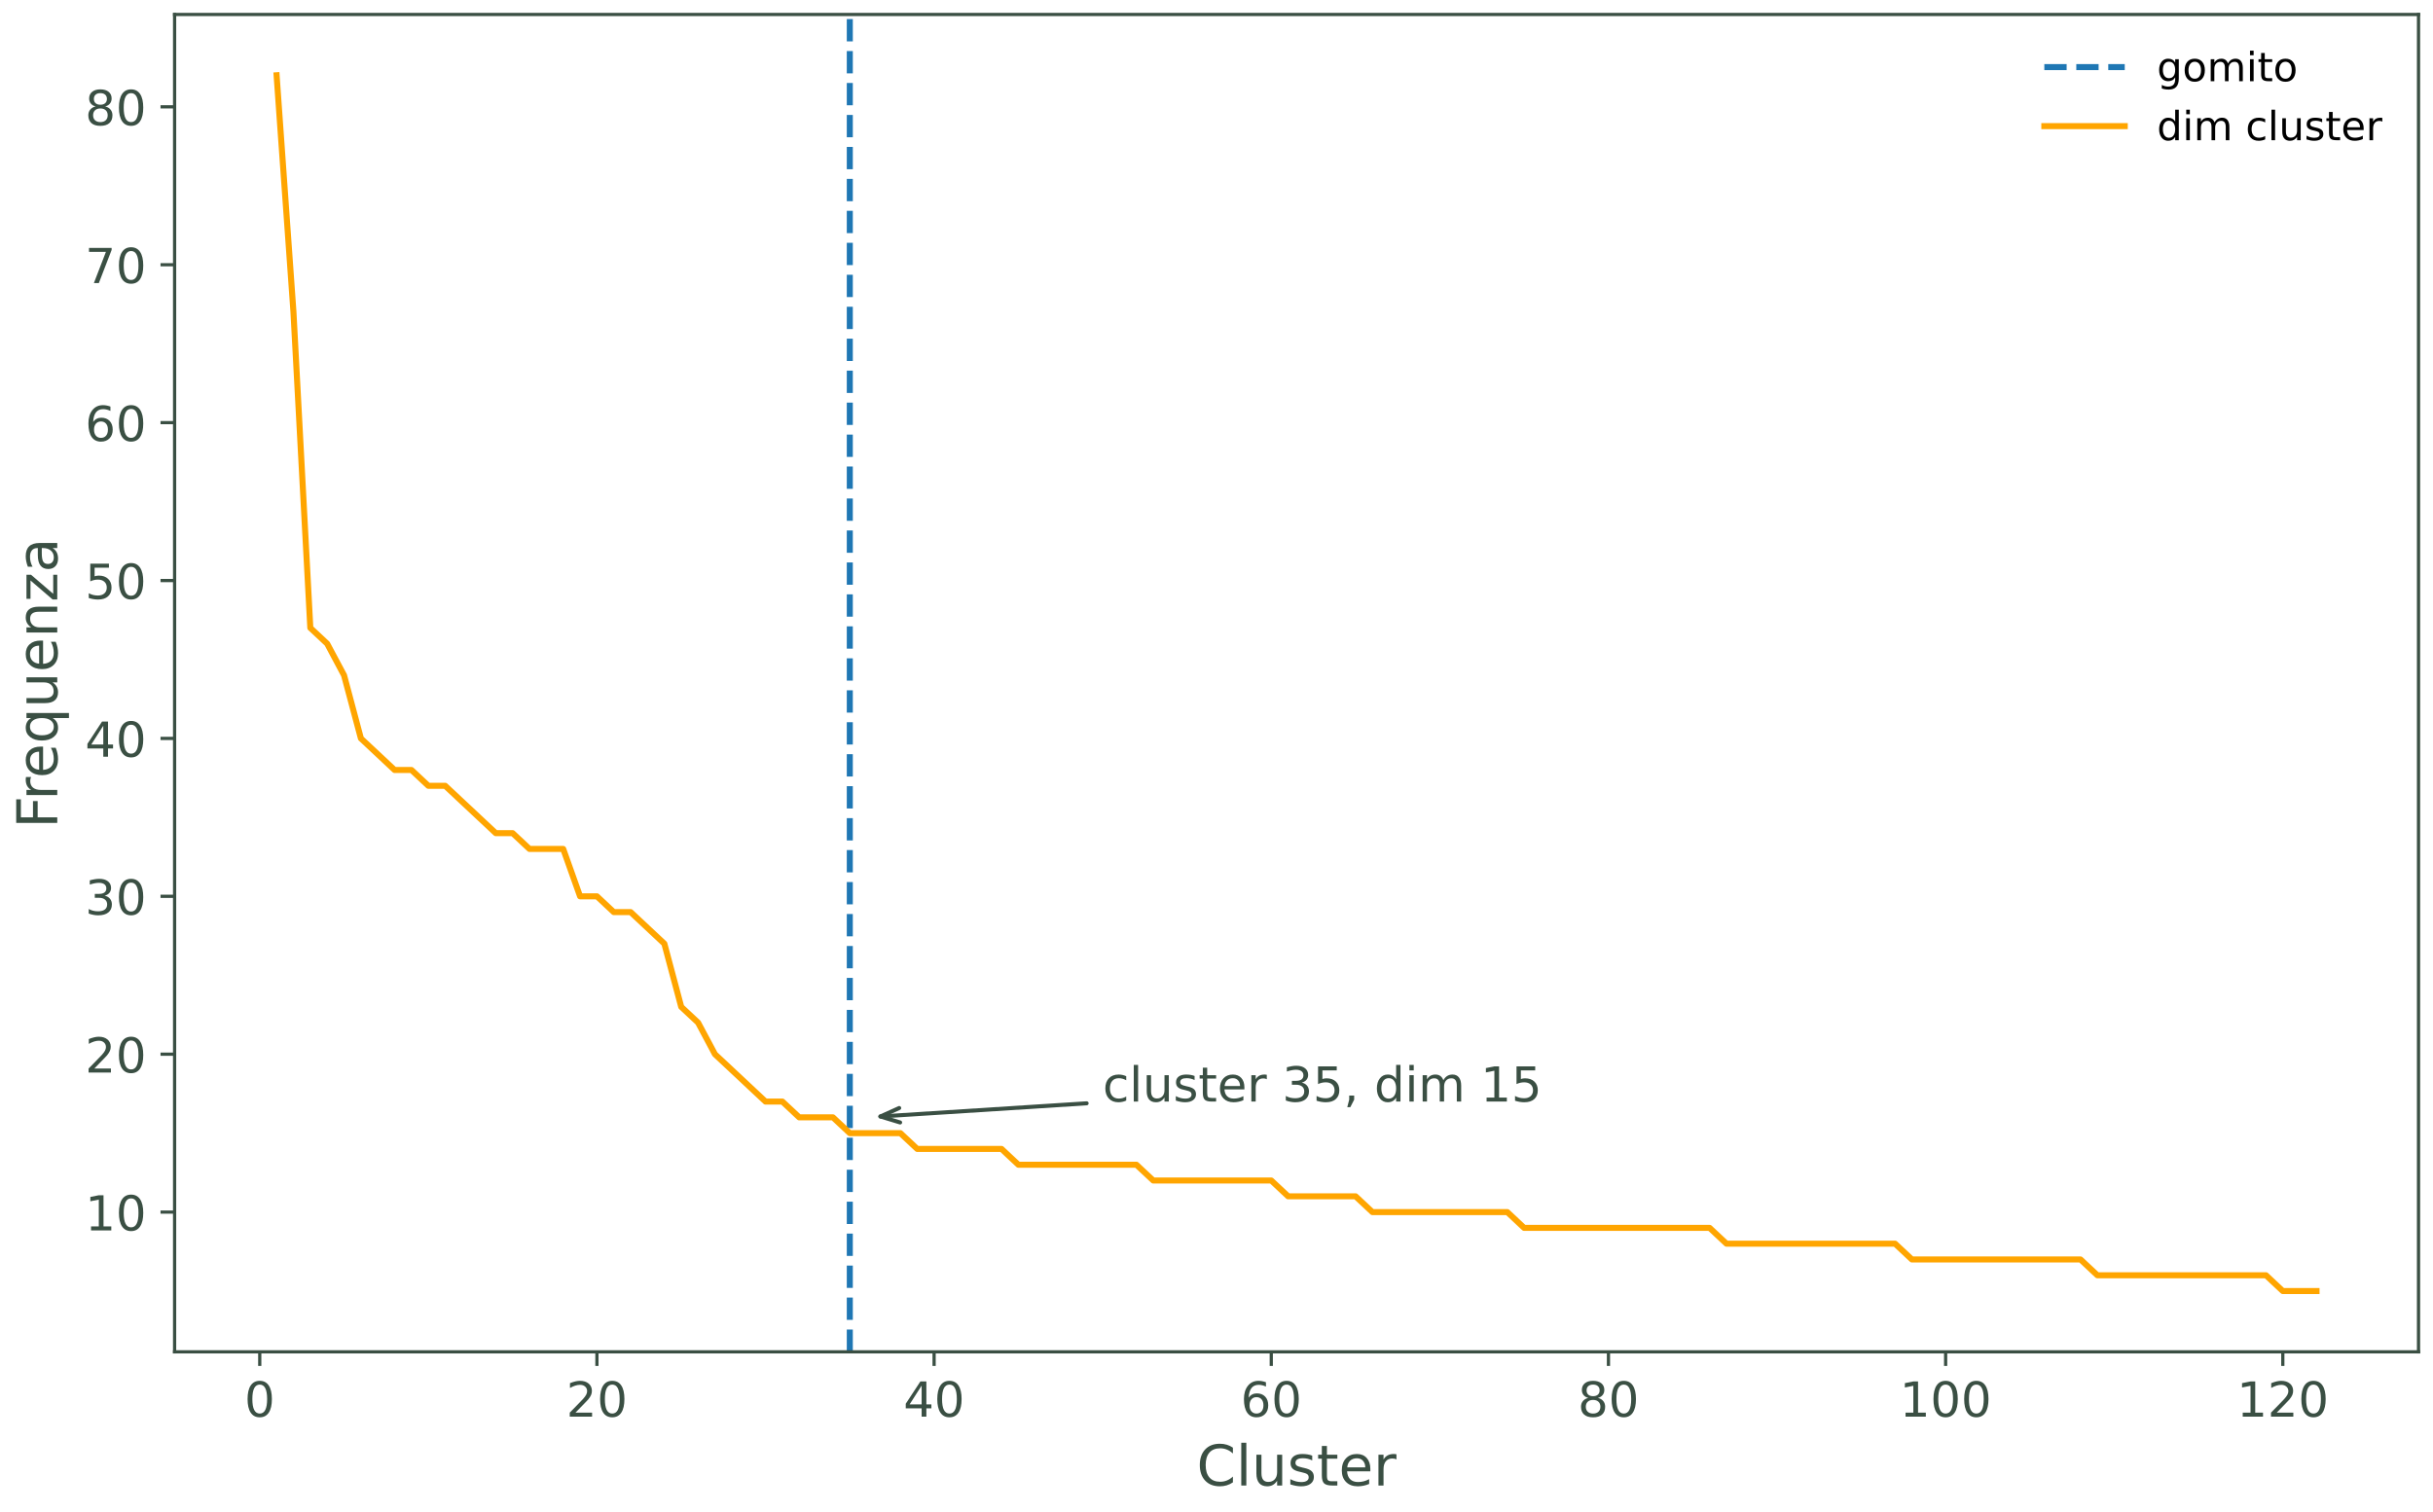
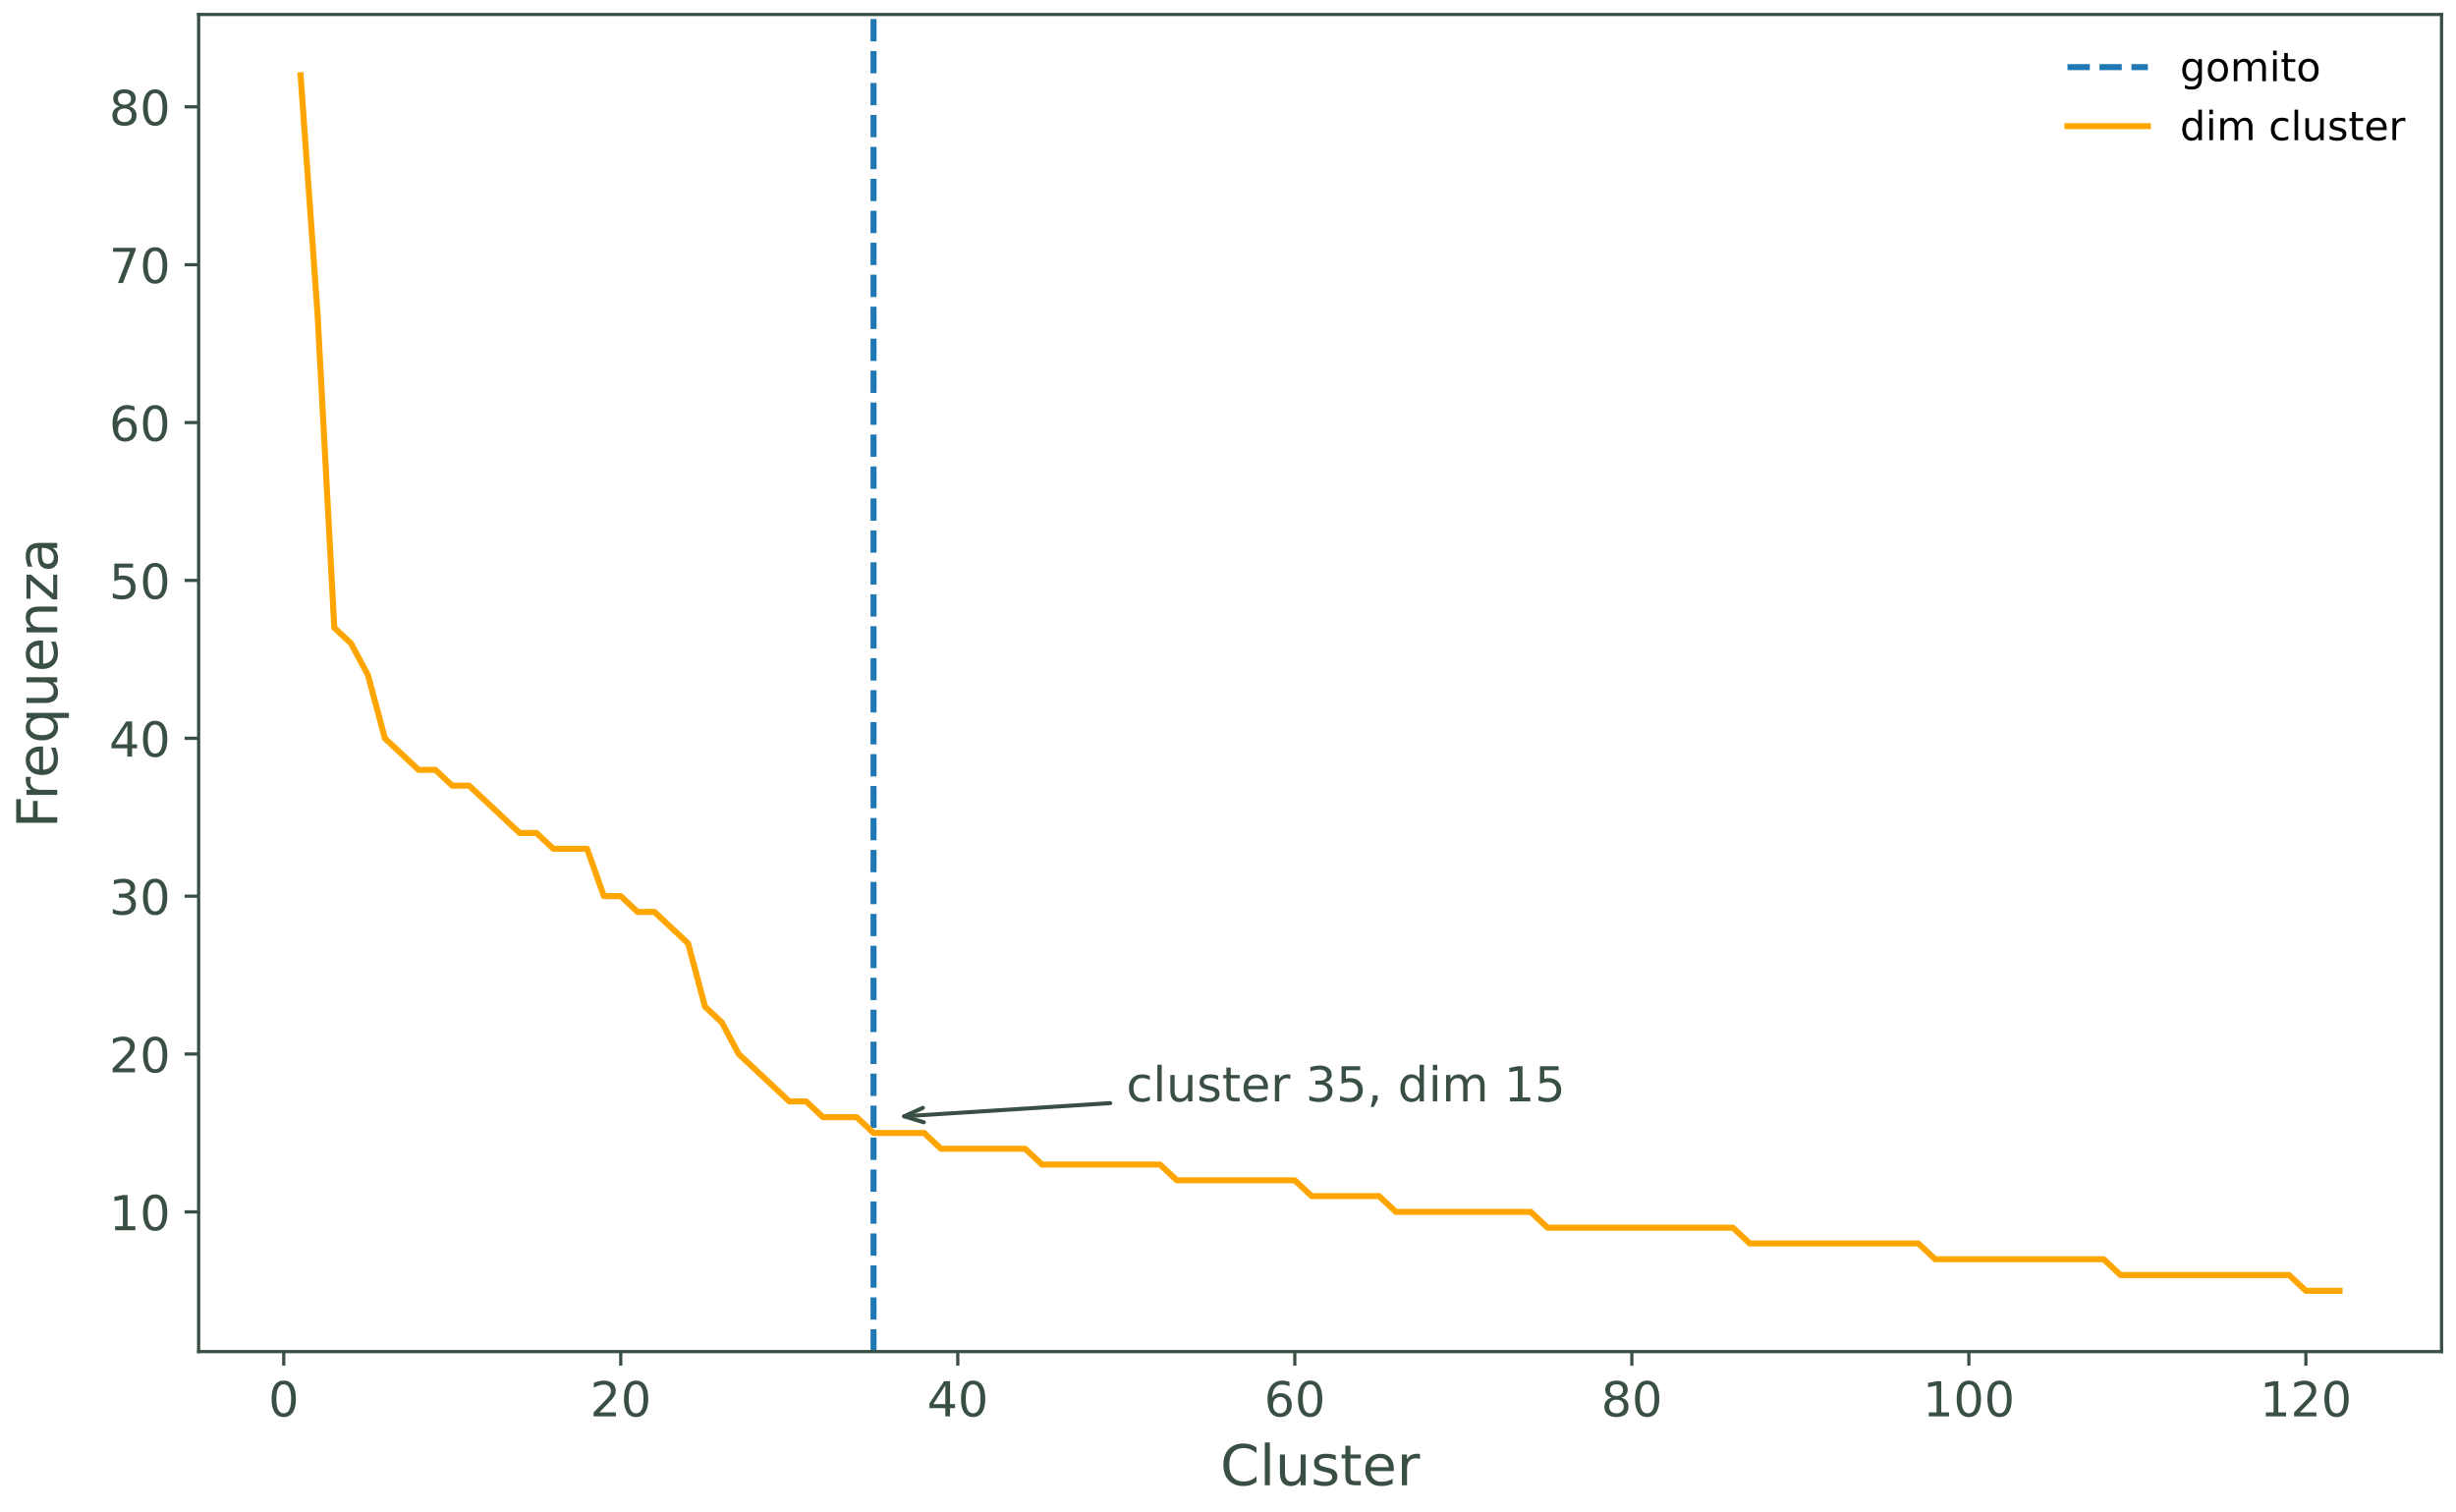
- <svg xmlns="http://www.w3.org/2000/svg" xmlns:xlink="http://www.w3.org/1999/xlink" width="605.019pt" height="376.003pt" viewBox="0 0 605.019 376.003" version="1.1">
+ <svg xmlns="http://www.w3.org/2000/svg" xmlns:xlink="http://www.w3.org/1999/xlink" width="611.019pt" height="376.003pt" viewBox="0 0 611.019 376.003" version="1.1">
  <defs>
    <style type="text/css">*{stroke-linejoin: round; stroke-linecap: butt}</style>
  </defs>
  <g id="figure_1">
    <g id="patch_1">
-       <path d="M 0 376.003  L 605.019 376.003  L 605.019 0  L 0 0  L 0 376.003  z " style="fill: none" />
+       <path d="M 0 376.003  L 611.019 376.003  L 611.019 0  L 0 0  L 0 376.003  z " style="fill: none" />
    </g>
    <g id="axes_1">
      <g id="patch_2">
-         <path d="M 43.419 336.24  L 601.419 336.24  L 601.419 3.6  L 43.419 3.6  L 43.419 336.24  z " style="fill: none" />
+         <path d="M 49.419 336.24  L 607.419 336.24  L 607.419 3.6  L 49.419 3.6  L 49.419 336.24  z " style="fill: none" />
      </g>
      <g id="matplotlib.axis_1">
        <g id="xtick_1">
          <g id="line2d_1">
            <defs>
-               <path id="m2668f7010d" d="M 0 0  L 0 3.5  " style="stroke: #3a4f43; stroke-width: 0.8" />
-             </defs>
-             <g>
-               <use xlink:href="#m2668f7010d" x="64.591" y="336.24" style="fill: #3a4f43; stroke: #3a4f43; stroke-width: 0.8" />
+               <path id="m8b9254ad70" d="M 0 0  L 0 3.5  " style="stroke: #3a4f43; stroke-width: 0.8" />
+             </defs>
+             <g>
+               <use xlink:href="#m8b9254ad70" x="70.591" y="336.24" style="fill: #3a4f43; stroke: #3a4f43; stroke-width: 0.8" />
            </g>
          </g>
          <g id="text_1">
-             <g style="fill: #3a4f43" transform="translate(60.77318 352.3581) scale(0.12 -0.12)">
+             <g style="fill: #3a4f43" transform="translate(66.77317 352.3581) scale(0.12 -0.12)">
              <defs>
                <path id="DejaVuSans-30" d="M 2034 4250  Q 1547 4250 1301 3770  Q 1056 3291 1056 2328  Q 1056 1369 1301 889  Q 1547 409 2034 409  Q 2525 409 2770 889  Q 3016 1369 3016 2328  Q 3016 3291 2770 3770  Q 2525 4250 2034 4250  z M 2034 4750  Q 2819 4750 3233 4129  Q 3647 3509 3647 2328  Q 3647 1150 3233 529  Q 2819 -91 2034 -91  Q 1250 -91 836 529  Q 422 1150 422 2328  Q 422 3509 836 4129  Q 1250 4750 2034 4750  z " transform="scale(0.015625)" />
              </defs>
              <use xlink:href="#DejaVuSans-30" />
            </g>
          </g>
        </g>
        <g id="xtick_2">
          <g id="line2d_2">
            <g>
-               <use xlink:href="#m2668f7010d" x="148.437" y="336.24" style="fill: #3a4f43; stroke: #3a4f43; stroke-width: 0.8" />
+               <use xlink:href="#m8b9254ad70" x="154.437" y="336.24" style="fill: #3a4f43; stroke: #3a4f43; stroke-width: 0.8" />
            </g>
          </g>
          <g id="text_2">
-             <g style="fill: #3a4f43" transform="translate(140.8024 352.3581) scale(0.12 -0.12)">
+             <g style="fill: #3a4f43" transform="translate(146.8024 352.3581) scale(0.12 -0.12)">
              <defs>
                <path id="DejaVuSans-32" d="M 1228 531  L 3431 531  L 3431 0  L 469 0  L 469 531  Q 828 903 1448 1529  Q 2069 2156 2228 2338  Q 2531 2678 2651 2914  Q 2772 3150 2772 3378  Q 2772 3750 2511 3984  Q 2250 4219 1831 4219  Q 1534 4219 1204 4116  Q 875 4013 500 3803  L 500 4441  Q 881 4594 1212 4672  Q 1544 4750 1819 4750  Q 2544 4750 2975 4387  Q 3406 4025 3406 3419  Q 3406 3131 3298 2873  Q 3191 2616 2906 2266  Q 2828 2175 2409 1742  Q 1991 1309 1228 531  z " transform="scale(0.015625)" />
              </defs>
              <use xlink:href="#DejaVuSans-32" />
              <use xlink:href="#DejaVuSans-30" transform="translate(63.62305 0)" />
            </g>
          </g>
        </g>
        <g id="xtick_3">
          <g id="line2d_3">
            <g>
-               <use xlink:href="#m2668f7010d" x="232.284" y="336.24" style="fill: #3a4f43; stroke: #3a4f43; stroke-width: 0.8" />
+               <use xlink:href="#m8b9254ad70" x="238.284" y="336.24" style="fill: #3a4f43; stroke: #3a4f43; stroke-width: 0.8" />
            </g>
          </g>
          <g id="text_3">
-             <g style="fill: #3a4f43" transform="translate(224.6491 352.3581) scale(0.12 -0.12)">
+             <g style="fill: #3a4f43" transform="translate(230.6491 352.3581) scale(0.12 -0.12)">
              <defs>
                <path id="DejaVuSans-34" d="M 2419 4116  L 825 1625  L 2419 1625  L 2419 4116  z M 2253 4666  L 3047 4666  L 3047 1625  L 3713 1625  L 3713 1100  L 3047 1100  L 3047 0  L 2419 0  L 2419 1100  L 313 1100  L 313 1709  L 2253 4666  z " transform="scale(0.015625)" />
              </defs>
              <use xlink:href="#DejaVuSans-34" />
              <use xlink:href="#DejaVuSans-30" transform="translate(63.62305 0)" />
            </g>
          </g>
        </g>
        <g id="xtick_4">
          <g id="line2d_4">
            <g>
-               <use xlink:href="#m2668f7010d" x="316.131" y="336.24" style="fill: #3a4f43; stroke: #3a4f43; stroke-width: 0.8" />
+               <use xlink:href="#m8b9254ad70" x="322.131" y="336.24" style="fill: #3a4f43; stroke: #3a4f43; stroke-width: 0.8" />
            </g>
          </g>
          <g id="text_4">
-             <g style="fill: #3a4f43" transform="translate(308.4959 352.3581) scale(0.12 -0.12)">
+             <g style="fill: #3a4f43" transform="translate(314.4959 352.3581) scale(0.12 -0.12)">
              <defs>
                <path id="DejaVuSans-36" d="M 2113 2584  Q 1688 2584 1439 2293  Q 1191 2003 1191 1497  Q 1191 994 1439 701  Q 1688 409 2113 409  Q 2538 409 2786 701  Q 3034 994 3034 1497  Q 3034 2003 2786 2293  Q 2538 2584 2113 2584  z M 3366 4563  L 3366 3988  Q 3128 4100 2886 4159  Q 2644 4219 2406 4219  Q 1781 4219 1451 3797  Q 1122 3375 1075 2522  Q 1259 2794 1537 2939  Q 1816 3084 2150 3084  Q 2853 3084 3261 2657  Q 3669 2231 3669 1497  Q 3669 778 3244 343  Q 2819 -91 2113 -91  Q 1303 -91 875 529  Q 447 1150 447 2328  Q 447 3434 972 4092  Q 1497 4750 2381 4750  Q 2619 4750 2861 4703  Q 3103 4656 3366 4563  z " transform="scale(0.015625)" />
              </defs>
              <use xlink:href="#DejaVuSans-36" />
              <use xlink:href="#DejaVuSans-30" transform="translate(63.62305 0)" />
            </g>
          </g>
        </g>
        <g id="xtick_5">
          <g id="line2d_5">
            <g>
-               <use xlink:href="#m2668f7010d" x="399.978" y="336.24" style="fill: #3a4f43; stroke: #3a4f43; stroke-width: 0.8" />
+               <use xlink:href="#m8b9254ad70" x="405.978" y="336.24" style="fill: #3a4f43; stroke: #3a4f43; stroke-width: 0.8" />
            </g>
          </g>
          <g id="text_5">
-             <g style="fill: #3a4f43" transform="translate(392.3426 352.3581) scale(0.12 -0.12)">
+             <g style="fill: #3a4f43" transform="translate(398.3426 352.3581) scale(0.12 -0.12)">
              <defs>
                <path id="DejaVuSans-38" d="M 2034 2216  Q 1584 2216 1326 1975  Q 1069 1734 1069 1313  Q 1069 891 1326 650  Q 1584 409 2034 409  Q 2484 409 2743 651  Q 3003 894 3003 1313  Q 3003 1734 2745 1975  Q 2488 2216 2034 2216  z M 1403 2484  Q 997 2584 770 2862  Q 544 3141 544 3541  Q 544 4100 942 4425  Q 1341 4750 2034 4750  Q 2731 4750 3128 4425  Q 3525 4100 3525 3541  Q 3525 3141 3298 2862  Q 3072 2584 2669 2484  Q 3125 2378 3379 2068  Q 3634 1759 3634 1313  Q 3634 634 3220 271  Q 2806 -91 2034 -91  Q 1263 -91 848 271  Q 434 634 434 1313  Q 434 1759 690 2068  Q 947 2378 1403 2484  z M 1172 3481  Q 1172 3119 1398 2916  Q 1625 2713 2034 2713  Q 2441 2713 2670 2916  Q 2900 3119 2900 3481  Q 2900 3844 2670 4047  Q 2441 4250 2034 4250  Q 1625 4250 1398 4047  Q 1172 3844 1172 3481  z " transform="scale(0.015625)" />
              </defs>
              <use xlink:href="#DejaVuSans-38" />
              <use xlink:href="#DejaVuSans-30" transform="translate(63.62305 0)" />
            </g>
          </g>
        </g>
        <g id="xtick_6">
          <g id="line2d_6">
            <g>
-               <use xlink:href="#m2668f7010d" x="483.824" y="336.24" style="fill: #3a4f43; stroke: #3a4f43; stroke-width: 0.8" />
+               <use xlink:href="#m8b9254ad70" x="489.824" y="336.24" style="fill: #3a4f43; stroke: #3a4f43; stroke-width: 0.8" />
            </g>
          </g>
          <g id="text_6">
-             <g style="fill: #3a4f43" transform="translate(472.3718 352.3581) scale(0.12 -0.12)">
+             <g style="fill: #3a4f43" transform="translate(478.3718 352.3581) scale(0.12 -0.12)">
              <defs>
                <path id="DejaVuSans-31" d="M 794 531  L 1825 531  L 1825 4091  L 703 3866  L 703 4441  L 1819 4666  L 2450 4666  L 2450 531  L 3481 531  L 3481 0  L 794 0  L 794 531  z " transform="scale(0.015625)" />
              </defs>
              <use xlink:href="#DejaVuSans-31" />
              <use xlink:href="#DejaVuSans-30" transform="translate(63.62305 0)" />
              <use xlink:href="#DejaVuSans-30" transform="translate(127.2461 0)" />
            </g>
          </g>
        </g>
        <g id="xtick_7">
          <g id="line2d_7">
            <g>
-               <use xlink:href="#m2668f7010d" x="567.671" y="336.24" style="fill: #3a4f43; stroke: #3a4f43; stroke-width: 0.8" />
+               <use xlink:href="#m8b9254ad70" x="573.671" y="336.24" style="fill: #3a4f43; stroke: #3a4f43; stroke-width: 0.8" />
            </g>
          </g>
          <g id="text_7">
-             <g style="fill: #3a4f43" transform="translate(556.2186 352.3581) scale(0.12 -0.12)">
+             <g style="fill: #3a4f43" transform="translate(562.2186 352.3581) scale(0.12 -0.12)">
              <use xlink:href="#DejaVuSans-31" />
              <use xlink:href="#DejaVuSans-32" transform="translate(63.62305 0)" />
              <use xlink:href="#DejaVuSans-30" transform="translate(127.2461 0)" />
            </g>
          </g>
        </g>
        <g id="text_8">
-           <g style="fill: #3a4f43" transform="translate(297.5748 369.4916) scale(0.14 -0.14)">
+           <g style="fill: #3a4f43" transform="translate(303.5748 369.4916) scale(0.14 -0.14)">
            <defs>
              <path id="DejaVuSans-43" d="M 4122 4306  L 4122 3641  Q 3803 3938 3442 4084  Q 3081 4231 2675 4231  Q 1875 4231 1450 3742  Q 1025 3253 1025 2328  Q 1025 1406 1450 917  Q 1875 428 2675 428  Q 3081 428 3442 575  Q 3803 722 4122 1019  L 4122 359  Q 3791 134 3420 21  Q 3050 -91 2638 -91  Q 1578 -91 968 557  Q 359 1206 359 2328  Q 359 3453 968 4101  Q 1578 4750 2638 4750  Q 3056 4750 3426 4639  Q 3797 4528 4122 4306  z " transform="scale(0.015625)" />
              <path id="DejaVuSans-6c" d="M 603 4863  L 1178 4863  L 1178 0  L 603 0  L 603 4863  z " transform="scale(0.015625)" />
              <path id="DejaVuSans-75" d="M 544 1381  L 544 3500  L 1119 3500  L 1119 1403  Q 1119 906 1312 657  Q 1506 409 1894 409  Q 2359 409 2629 706  Q 2900 1003 2900 1516  L 2900 3500  L 3475 3500  L 3475 0  L 2900 0  L 2900 538  Q 2691 219 2414 64  Q 2138 -91 1772 -91  Q 1169 -91 856 284  Q 544 659 544 1381  z M 1991 3584  L 1991 3584  z " transform="scale(0.015625)" />
              <path id="DejaVuSans-73" d="M 2834 3397  L 2834 2853  Q 2591 2978 2328 3040  Q 2066 3103 1784 3103  Q 1356 3103 1142 2972  Q 928 2841 928 2578  Q 928 2378 1081 2264  Q 1234 2150 1697 2047  L 1894 2003  Q 2506 1872 2764 1633  Q 3022 1394 3022 966  Q 3022 478 2636 193  Q 2250 -91 1575 -91  Q 1294 -91 989 -36  Q 684 19 347 128  L 347 722  Q 666 556 975 473  Q 1284 391 1588 391  Q 1994 391 2212 530  Q 2431 669 2431 922  Q 2431 1156 2273 1281  Q 2116 1406 1581 1522  L 1381 1569  Q 847 1681 609 1914  Q 372 2147 372 2553  Q 372 3047 722 3315  Q 1072 3584 1716 3584  Q 2034 3584 2315 3537  Q 2597 3491 2834 3397  z " transform="scale(0.015625)" />
              <path id="DejaVuSans-74" d="M 1172 4494  L 1172 3500  L 2356 3500  L 2356 3053  L 1172 3053  L 1172 1153  Q 1172 725 1289 603  Q 1406 481 1766 481  L 2356 481  L 2356 0  L 1766 0  Q 1100 0 847 248  Q 594 497 594 1153  L 594 3053  L 172 3053  L 172 3500  L 594 3500  L 594 4494  L 1172 4494  z " transform="scale(0.015625)" />
              <path id="DejaVuSans-65" d="M 3597 1894  L 3597 1613  L 953 1613  Q 991 1019 1311 708  Q 1631 397 2203 397  Q 2534 397 2845 478  Q 3156 559 3463 722  L 3463 178  Q 3153 47 2828 -22  Q 2503 -91 2169 -91  Q 1331 -91 842 396  Q 353 884 353 1716  Q 353 2575 817 3079  Q 1281 3584 2069 3584  Q 2775 3584 3186 3129  Q 3597 2675 3597 1894  z M 3022 2063  Q 3016 2534 2758 2815  Q 2500 3097 2075 3097  Q 1594 3097 1305 2825  Q 1016 2553 972 2059  L 3022 2063  z " transform="scale(0.015625)" />
              <path id="DejaVuSans-72" d="M 2631 2963  Q 2534 3019 2420 3045  Q 2306 3072 2169 3072  Q 1681 3072 1420 2755  Q 1159 2438 1159 1844  L 1159 0  L 581 0  L 581 3500  L 1159 3500  L 1159 2956  Q 1341 3275 1631 3429  Q 1922 3584 2338 3584  Q 2397 3584 2469 3576  Q 2541 3569 2628 3553  L 2631 2963  z " transform="scale(0.015625)" />
            </defs>
            <use xlink:href="#DejaVuSans-43" />
            <use xlink:href="#DejaVuSans-6c" transform="translate(69.82422 0)" />
            <use xlink:href="#DejaVuSans-75" transform="translate(97.60742 0)" />
            <use xlink:href="#DejaVuSans-73" transform="translate(160.9863 0)" />
            <use xlink:href="#DejaVuSans-74" transform="translate(213.0859 0)" />
            <use xlink:href="#DejaVuSans-65" transform="translate(252.2949 0)" />
            <use xlink:href="#DejaVuSans-72" transform="translate(313.8184 0)" />
          </g>
        </g>
      </g>
      <g id="matplotlib.axis_2">
        <g id="ytick_1">
          <g id="line2d_8">
            <defs>
-               <path id="ma32797d950" d="M 0 0  L -3.5 0  " style="stroke: #3a4f43; stroke-width: 0.8" />
-             </defs>
-             <g>
-               <use xlink:href="#ma32797d950" x="43.419" y="301.484" style="fill: #3a4f43; stroke: #3a4f43; stroke-width: 0.8" />
+               <path id="m357e57b492" d="M 0 0  L -3.5 0  " style="stroke: #3a4f43; stroke-width: 0.8" />
+             </defs>
+             <g>
+               <use xlink:href="#m357e57b492" x="49.419" y="301.484" style="fill: #3a4f43; stroke: #3a4f43; stroke-width: 0.8" />
            </g>
          </g>
          <g id="text_9">
-             <g style="fill: #3a4f43" transform="translate(21.14937 306.0427) scale(0.12 -0.12)">
+             <g style="fill: #3a4f43" transform="translate(27.14937 306.0427) scale(0.12 -0.12)">
              <use xlink:href="#DejaVuSans-31" />
              <use xlink:href="#DejaVuSans-30" transform="translate(63.62305 0)" />
            </g>
          </g>
        </g>
        <g id="ytick_2">
          <g id="line2d_9">
            <g>
-               <use xlink:href="#ma32797d950" x="43.419" y="262.211" style="fill: #3a4f43; stroke: #3a4f43; stroke-width: 0.8" />
+               <use xlink:href="#m357e57b492" x="49.419" y="262.211" style="fill: #3a4f43; stroke: #3a4f43; stroke-width: 0.8" />
            </g>
          </g>
          <g id="text_10">
-             <g style="fill: #3a4f43" transform="translate(21.14937 266.77) scale(0.12 -0.12)">
+             <g style="fill: #3a4f43" transform="translate(27.14937 266.77) scale(0.12 -0.12)">
              <use xlink:href="#DejaVuSans-32" />
              <use xlink:href="#DejaVuSans-30" transform="translate(63.62305 0)" />
            </g>
          </g>
        </g>
        <g id="ytick_3">
          <g id="line2d_10">
            <g>
-               <use xlink:href="#ma32797d950" x="43.419" y="222.938" style="fill: #3a4f43; stroke: #3a4f43; stroke-width: 0.8" />
+               <use xlink:href="#m357e57b492" x="49.419" y="222.938" style="fill: #3a4f43; stroke: #3a4f43; stroke-width: 0.8" />
            </g>
          </g>
          <g id="text_11">
-             <g style="fill: #3a4f43" transform="translate(21.14937 227.4972) scale(0.12 -0.12)">
+             <g style="fill: #3a4f43" transform="translate(27.14937 227.4972) scale(0.12 -0.12)">
              <defs>
                <path id="DejaVuSans-33" d="M 2597 2516  Q 3050 2419 3304 2112  Q 3559 1806 3559 1356  Q 3559 666 3084 287  Q 2609 -91 1734 -91  Q 1441 -91 1130 -33  Q 819 25 488 141  L 488 750  Q 750 597 1062 519  Q 1375 441 1716 441  Q 2309 441 2620 675  Q 2931 909 2931 1356  Q 2931 1769 2642 2001  Q 2353 2234 1838 2234  L 1294 2234  L 1294 2753  L 1863 2753  Q 2328 2753 2575 2939  Q 2822 3125 2822 3475  Q 2822 3834 2567 4026  Q 2313 4219 1838 4219  Q 1578 4219 1281 4162  Q 984 4106 628 3988  L 628 4550  Q 988 4650 1302 4700  Q 1616 4750 1894 4750  Q 2613 4750 3031 4423  Q 3450 4097 3450 3541  Q 3450 3153 3228 2886  Q 3006 2619 2597 2516  z " transform="scale(0.015625)" />
              </defs>
              <use xlink:href="#DejaVuSans-33" />
              <use xlink:href="#DejaVuSans-30" transform="translate(63.62305 0)" />
            </g>
          </g>
        </g>
        <g id="ytick_4">
          <g id="line2d_11">
            <g>
-               <use xlink:href="#ma32797d950" x="43.419" y="183.665" style="fill: #3a4f43; stroke: #3a4f43; stroke-width: 0.8" />
+               <use xlink:href="#m357e57b492" x="49.419" y="183.665" style="fill: #3a4f43; stroke: #3a4f43; stroke-width: 0.8" />
            </g>
          </g>
          <g id="text_12">
-             <g style="fill: #3a4f43" transform="translate(21.14937 188.2245) scale(0.12 -0.12)">
+             <g style="fill: #3a4f43" transform="translate(27.14937 188.2245) scale(0.12 -0.12)">
              <use xlink:href="#DejaVuSans-34" />
              <use xlink:href="#DejaVuSans-30" transform="translate(63.62305 0)" />
            </g>
          </g>
        </g>
        <g id="ytick_5">
          <g id="line2d_12">
            <g>
-               <use xlink:href="#ma32797d950" x="43.419" y="144.393" style="fill: #3a4f43; stroke: #3a4f43; stroke-width: 0.8" />
+               <use xlink:href="#m357e57b492" x="49.419" y="144.393" style="fill: #3a4f43; stroke: #3a4f43; stroke-width: 0.8" />
            </g>
          </g>
          <g id="text_13">
-             <g style="fill: #3a4f43" transform="translate(21.14937 148.9518) scale(0.12 -0.12)">
+             <g style="fill: #3a4f43" transform="translate(27.14937 148.9518) scale(0.12 -0.12)">
              <defs>
                <path id="DejaVuSans-35" d="M 691 4666  L 3169 4666  L 3169 4134  L 1269 4134  L 1269 2991  Q 1406 3038 1543 3061  Q 1681 3084 1819 3084  Q 2600 3084 3056 2656  Q 3513 2228 3513 1497  Q 3513 744 3044 326  Q 2575 -91 1722 -91  Q 1428 -91 1123 -41  Q 819 9 494 109  L 494 744  Q 775 591 1075 516  Q 1375 441 1709 441  Q 2250 441 2565 725  Q 2881 1009 2881 1497  Q 2881 1984 2565 2268  Q 2250 2553 1709 2553  Q 1456 2553 1204 2497  Q 953 2441 691 2322  L 691 4666  z " transform="scale(0.015625)" />
              </defs>
              <use xlink:href="#DejaVuSans-35" />
              <use xlink:href="#DejaVuSans-30" transform="translate(63.62305 0)" />
            </g>
          </g>
        </g>
        <g id="ytick_6">
          <g id="line2d_13">
            <g>
-               <use xlink:href="#ma32797d950" x="43.419" y="105.12" style="fill: #3a4f43; stroke: #3a4f43; stroke-width: 0.8" />
+               <use xlink:href="#m357e57b492" x="49.419" y="105.12" style="fill: #3a4f43; stroke: #3a4f43; stroke-width: 0.8" />
            </g>
          </g>
          <g id="text_14">
-             <g style="fill: #3a4f43" transform="translate(21.14937 109.6791) scale(0.12 -0.12)">
+             <g style="fill: #3a4f43" transform="translate(27.14937 109.6791) scale(0.12 -0.12)">
              <use xlink:href="#DejaVuSans-36" />
              <use xlink:href="#DejaVuSans-30" transform="translate(63.62305 0)" />
            </g>
          </g>
        </g>
        <g id="ytick_7">
          <g id="line2d_14">
            <g>
-               <use xlink:href="#ma32797d950" x="43.419" y="65.847" style="fill: #3a4f43; stroke: #3a4f43; stroke-width: 0.8" />
+               <use xlink:href="#m357e57b492" x="49.419" y="65.847" style="fill: #3a4f43; stroke: #3a4f43; stroke-width: 0.8" />
            </g>
          </g>
          <g id="text_15">
-             <g style="fill: #3a4f43" transform="translate(21.14937 70.40633) scale(0.12 -0.12)">
+             <g style="fill: #3a4f43" transform="translate(27.14937 70.40633) scale(0.12 -0.12)">
              <defs>
                <path id="DejaVuSans-37" d="M 525 4666  L 3525 4666  L 3525 4397  L 1831 0  L 1172 0  L 2766 4134  L 525 4134  L 525 4666  z " transform="scale(0.015625)" />
              </defs>
              <use xlink:href="#DejaVuSans-37" />
              <use xlink:href="#DejaVuSans-30" transform="translate(63.62305 0)" />
            </g>
          </g>
        </g>
        <g id="ytick_8">
          <g id="line2d_15">
            <g>
-               <use xlink:href="#ma32797d950" x="43.419" y="26.575" style="fill: #3a4f43; stroke: #3a4f43; stroke-width: 0.8" />
+               <use xlink:href="#m357e57b492" x="49.419" y="26.575" style="fill: #3a4f43; stroke: #3a4f43; stroke-width: 0.8" />
            </g>
          </g>
          <g id="text_16">
-             <g style="fill: #3a4f43" transform="translate(21.14937 31.13361) scale(0.12 -0.12)">
+             <g style="fill: #3a4f43" transform="translate(27.14937 31.13361) scale(0.12 -0.12)">
              <use xlink:href="#DejaVuSans-38" />
              <use xlink:href="#DejaVuSans-30" transform="translate(63.62305 0)" />
            </g>
          </g>
        </g>
        <g id="text_17">
          <g style="fill: #3a4f43" transform="translate(14.23781 206.0531) rotate(-90) scale(0.14 -0.14)">
            <defs>
              <path id="DejaVuSans-46" d="M 628 4666  L 3309 4666  L 3309 4134  L 1259 4134  L 1259 2759  L 3109 2759  L 3109 2228  L 1259 2228  L 1259 0  L 628 0  L 628 4666  z " transform="scale(0.015625)" />
              <path id="DejaVuSans-71" d="M 947 1747  Q 947 1113 1208 752  Q 1469 391 1925 391  Q 2381 391 2643 752  Q 2906 1113 2906 1747  Q 2906 2381 2643 2742  Q 2381 3103 1925 3103  Q 1469 3103 1208 2742  Q 947 2381 947 1747  z M 2906 525  Q 2725 213 2448 61  Q 2172 -91 1784 -91  Q 1150 -91 751 415  Q 353 922 353 1747  Q 353 2572 751 3078  Q 1150 3584 1784 3584  Q 2172 3584 2448 3432  Q 2725 3281 2906 2969  L 2906 3500  L 3481 3500  L 3481 -1331  L 2906 -1331  L 2906 525  z " transform="scale(0.015625)" />
              <path id="DejaVuSans-6e" d="M 3513 2113  L 3513 0  L 2938 0  L 2938 2094  Q 2938 2591 2744 2837  Q 2550 3084 2163 3084  Q 1697 3084 1428 2787  Q 1159 2491 1159 1978  L 1159 0  L 581 0  L 581 3500  L 1159 3500  L 1159 2956  Q 1366 3272 1645 3428  Q 1925 3584 2291 3584  Q 2894 3584 3203 3211  Q 3513 2838 3513 2113  z " transform="scale(0.015625)" />
              <path id="DejaVuSans-7a" d="M 353 3500  L 3084 3500  L 3084 2975  L 922 459  L 3084 459  L 3084 0  L 275 0  L 275 525  L 2438 3041  L 353 3041  L 353 3500  z " transform="scale(0.015625)" />
              <path id="DejaVuSans-61" d="M 2194 1759  Q 1497 1759 1228 1600  Q 959 1441 959 1056  Q 959 750 1161 570  Q 1363 391 1709 391  Q 2188 391 2477 730  Q 2766 1069 2766 1631  L 2766 1759  L 2194 1759  z M 3341 1997  L 3341 0  L 2766 0  L 2766 531  Q 2569 213 2275 61  Q 1981 -91 1556 -91  Q 1019 -91 701 211  Q 384 513 384 1019  Q 384 1609 779 1909  Q 1175 2209 1959 2209  L 2766 2209  L 2766 2266  Q 2766 2663 2505 2880  Q 2244 3097 1772 3097  Q 1472 3097 1187 3025  Q 903 2953 641 2809  L 641 3341  Q 956 3463 1253 3523  Q 1550 3584 1831 3584  Q 2591 3584 2966 3190  Q 3341 2797 3341 1997  z " transform="scale(0.015625)" />
            </defs>
            <use xlink:href="#DejaVuSans-46" />
            <use xlink:href="#DejaVuSans-72" transform="translate(50.26953 0)" />
            <use xlink:href="#DejaVuSans-65" transform="translate(89.13281 0)" />
            <use xlink:href="#DejaVuSans-71" transform="translate(150.6562 0)" />
            <use xlink:href="#DejaVuSans-75" transform="translate(214.1328 0)" />
            <use xlink:href="#DejaVuSans-65" transform="translate(277.5117 0)" />
            <use xlink:href="#DejaVuSans-6e" transform="translate(339.0352 0)" />
            <use xlink:href="#DejaVuSans-7a" transform="translate(402.4141 0)" />
            <use xlink:href="#DejaVuSans-61" transform="translate(454.9043 0)" />
          </g>
        </g>
      </g>
      <g id="line2d_16">
-         <path d="M 211.322 336.24  L 211.322 3.6  " clip-path="url(#pbe45308ec0)" style="fill: none; stroke-dasharray: 5.55,2.4; stroke-dashoffset: 0; stroke: #1f77b4; stroke-width: 1.5" />
+         <path d="M 217.322 336.24  L 217.322 3.6  " clip-path="url(#pb217c7b714)" style="fill: none; stroke-dasharray: 5.55,2.4; stroke-dashoffset: 0; stroke: #1f77b4; stroke-width: 1.5" />
      </g>
      <g id="line2d_17">
-         <path d="M 68.783 18.72  L 72.975 77.629  L 77.168 156.175  L 81.36 160.102  L 85.552 167.956  L 89.745 183.665  L 93.937 187.593  L 98.129 191.52  L 102.322 191.52  L 106.514 195.447  L 110.706 195.447  L 114.899 199.375  L 119.091 203.302  L 123.283 207.229  L 127.476 207.229  L 131.668 211.156  L 135.86 211.156  L 140.053 211.156  L 144.245 222.938  L 148.437 222.938  L 152.63 226.865  L 156.822 226.865  L 161.014 230.793  L 165.207 234.72  L 169.399 250.429  L 173.591 254.356  L 177.784 262.211  L 181.976 266.138  L 186.168 270.065  L 190.361 273.993  L 194.553 273.993  L 198.745 277.92  L 202.938 277.92  L 207.13 277.92  L 211.322 281.847  L 215.515 281.847  L 219.707 281.847  L 223.899 281.847  L 228.092 285.775  L 232.284 285.775  L 236.476 285.775  L 240.669 285.775  L 244.861 285.775  L 249.053 285.775  L 253.246 289.702  L 257.438 289.702  L 261.63 289.702  L 265.823 289.702  L 270.015 289.702  L 274.208 289.702  L 278.4 289.702  L 282.592 289.702  L 286.785 293.629  L 290.977 293.629  L 295.169 293.629  L 299.362 293.629  L 303.554 293.629  L 307.746 293.629  L 311.939 293.629  L 316.131 293.629  L 320.323 297.556  L 324.516 297.556  L 328.708 297.556  L 332.9 297.556  L 337.093 297.556  L 341.285 301.484  L 345.477 301.484  L 349.67 301.484  L 353.862 301.484  L 358.054 301.484  L 362.247 301.484  L 366.439 301.484  L 370.631 301.484  L 374.824 301.484  L 379.016 305.411  L 383.208 305.411  L 387.401 305.411  L 391.593 305.411  L 395.785 305.411  L 399.978 305.411  L 404.17 305.411  L 408.362 305.411  L 412.555 305.411  L 416.747 305.411  L 420.939 305.411  L 425.132 305.411  L 429.324 309.338  L 433.516 309.338  L 437.709 309.338  L 441.901 309.338  L 446.093 309.338  L 450.286 309.338  L 454.478 309.338  L 458.67 309.338  L 462.863 309.338  L 467.055 309.338  L 471.247 309.338  L 475.44 313.265  L 479.632 313.265  L 483.824 313.265  L 488.017 313.265  L 492.209 313.265  L 496.401 313.265  L 500.594 313.265  L 504.786 313.265  L 508.978 313.265  L 513.171 313.265  L 517.363 313.265  L 521.555 317.193  L 525.748 317.193  L 529.94 317.193  L 534.132 317.193  L 538.325 317.193  L 542.517 317.193  L 546.709 317.193  L 550.902 317.193  L 555.094 317.193  L 559.286 317.193  L 563.479 317.193  L 567.671 321.12  L 571.863 321.12  L 576.056 321.12  " clip-path="url(#pbe45308ec0)" style="fill: none; stroke: #ffa500; stroke-width: 1.5; stroke-linecap: square" />
+         <path d="M 74.783 18.72  L 78.975 77.629  L 83.168 156.175  L 87.36 160.102  L 91.552 167.956  L 95.745 183.665  L 99.937 187.593  L 104.129 191.52  L 108.322 191.52  L 112.514 195.447  L 116.706 195.447  L 120.899 199.375  L 125.091 203.302  L 129.283 207.229  L 133.476 207.229  L 137.668 211.156  L 141.86 211.156  L 146.053 211.156  L 150.245 222.938  L 154.437 222.938  L 158.63 226.865  L 162.822 226.865  L 167.014 230.793  L 171.207 234.72  L 175.399 250.429  L 179.591 254.356  L 183.784 262.211  L 187.976 266.138  L 192.168 270.065  L 196.361 273.993  L 200.553 273.993  L 204.745 277.92  L 208.938 277.92  L 213.13 277.92  L 217.322 281.847  L 221.515 281.847  L 225.707 281.847  L 229.899 281.847  L 234.092 285.775  L 238.284 285.775  L 242.476 285.775  L 246.669 285.775  L 250.861 285.775  L 255.053 285.775  L 259.246 289.702  L 263.438 289.702  L 267.63 289.702  L 271.823 289.702  L 276.015 289.702  L 280.208 289.702  L 284.4 289.702  L 288.592 289.702  L 292.785 293.629  L 296.977 293.629  L 301.169 293.629  L 305.362 293.629  L 309.554 293.629  L 313.746 293.629  L 317.939 293.629  L 322.131 293.629  L 326.323 297.556  L 330.516 297.556  L 334.708 297.556  L 338.9 297.556  L 343.093 297.556  L 347.285 301.484  L 351.477 301.484  L 355.67 301.484  L 359.862 301.484  L 364.054 301.484  L 368.247 301.484  L 372.439 301.484  L 376.631 301.484  L 380.824 301.484  L 385.016 305.411  L 389.208 305.411  L 393.401 305.411  L 397.593 305.411  L 401.785 305.411  L 405.978 305.411  L 410.17 305.411  L 414.362 305.411  L 418.555 305.411  L 422.747 305.411  L 426.939 305.411  L 431.132 305.411  L 435.324 309.338  L 439.516 309.338  L 443.709 309.338  L 447.901 309.338  L 452.093 309.338  L 456.286 309.338  L 460.478 309.338  L 464.67 309.338  L 468.863 309.338  L 473.055 309.338  L 477.247 309.338  L 481.44 313.265  L 485.632 313.265  L 489.824 313.265  L 494.017 313.265  L 498.209 313.265  L 502.401 313.265  L 506.594 313.265  L 510.786 313.265  L 514.978 313.265  L 519.171 313.265  L 523.363 313.265  L 527.555 317.193  L 531.748 317.193  L 535.94 317.193  L 540.132 317.193  L 544.325 317.193  L 548.517 317.193  L 552.709 317.193  L 556.902 317.193  L 561.094 317.193  L 565.286 317.193  L 569.479 317.193  L 573.671 321.12  L 577.863 321.12  L 582.056 321.12  " clip-path="url(#pb217c7b714)" style="fill: none; stroke: #ffa500; stroke-width: 1.5; stroke-linecap: square" />
      </g>
      <g id="patch_3">
-         <path d="M 43.419 336.24  L 43.419 3.6  " style="fill: none; stroke: #3a4f43; stroke-width: 0.8; stroke-linejoin: miter; stroke-linecap: square" />
+         <path d="M 49.419 336.24  L 49.419 3.6  " style="fill: none; stroke: #3a4f43; stroke-width: 0.8; stroke-linejoin: miter; stroke-linecap: square" />
      </g>
      <g id="patch_4">
-         <path d="M 601.419 336.24  L 601.419 3.6  " style="fill: none; stroke: #3a4f43; stroke-width: 0.8; stroke-linejoin: miter; stroke-linecap: square" />
+         <path d="M 607.419 336.24  L 607.419 3.6  " style="fill: none; stroke: #3a4f43; stroke-width: 0.8; stroke-linejoin: miter; stroke-linecap: square" />
      </g>
      <g id="patch_5">
-         <path d="M 43.419 336.24  L 601.419 336.24  " style="fill: none; stroke: #3a4f43; stroke-width: 0.8; stroke-linejoin: miter; stroke-linecap: square" />
+         <path d="M 49.419 336.24  L 607.419 336.24  " style="fill: none; stroke: #3a4f43; stroke-width: 0.8; stroke-linejoin: miter; stroke-linecap: square" />
      </g>
      <g id="patch_6">
-         <path d="M 43.419 3.6  L 601.419 3.6  " style="fill: none; stroke: #3a4f43; stroke-width: 0.8; stroke-linejoin: miter; stroke-linecap: square" />
+         <path d="M 49.419 3.6  L 607.419 3.6  " style="fill: none; stroke: #3a4f43; stroke-width: 0.8; stroke-linejoin: miter; stroke-linecap: square" />
      </g>
      <g id="patch_7">
-         <path d="M 270.214 274.426  Q 243.861 276.109 218.929 277.702  " style="fill: none; stroke: #3a4f43; stroke-linecap: round" />
-         <path d="M 223.834 279.192  L 218.929 277.702  L 223.605 275.6  " style="fill: none; stroke: #3a4f43; stroke-linecap: round" />
+         <path d="M 276.214 274.426  Q 249.861 276.109 224.929 277.702  " style="fill: none; stroke: #3a4f43; stroke-linecap: round" />
+         <path d="M 229.834 279.192  L 224.929 277.702  L 229.605 275.6  " style="fill: none; stroke: #3a4f43; stroke-linecap: round" />
      </g>
      <g id="text_18">
-         <g style="fill: #3a4f43" transform="translate(274.2075 273.9927) scale(0.12 -0.12)">
+         <g style="fill: #3a4f43" transform="translate(280.2075 273.9927) scale(0.12 -0.12)">
          <defs>
            <path id="DejaVuSans-63" d="M 3122 3366  L 3122 2828  Q 2878 2963 2633 3030  Q 2388 3097 2138 3097  Q 1578 3097 1268 2742  Q 959 2388 959 1747  Q 959 1106 1268 751  Q 1578 397 2138 397  Q 2388 397 2633 464  Q 2878 531 3122 666  L 3122 134  Q 2881 22 2623 -34  Q 2366 -91 2075 -91  Q 1284 -91 818 406  Q 353 903 353 1747  Q 353 2603 823 3093  Q 1294 3584 2113 3584  Q 2378 3584 2631 3529  Q 2884 3475 3122 3366  z " transform="scale(0.015625)" />
            <path id="DejaVuSans-20" transform="scale(0.015625)" />
            <path id="DejaVuSans-2c" d="M 750 794  L 1409 794  L 1409 256  L 897 -744  L 494 -744  L 750 256  L 750 794  z " transform="scale(0.015625)" />
            <path id="DejaVuSans-64" d="M 2906 2969  L 2906 4863  L 3481 4863  L 3481 0  L 2906 0  L 2906 525  Q 2725 213 2448 61  Q 2172 -91 1784 -91  Q 1150 -91 751 415  Q 353 922 353 1747  Q 353 2572 751 3078  Q 1150 3584 1784 3584  Q 2172 3584 2448 3432  Q 2725 3281 2906 2969  z M 947 1747  Q 947 1113 1208 752  Q 1469 391 1925 391  Q 2381 391 2643 752  Q 2906 1113 2906 1747  Q 2906 2381 2643 2742  Q 2381 3103 1925 3103  Q 1469 3103 1208 2742  Q 947 2381 947 1747  z " transform="scale(0.015625)" />
            <path id="DejaVuSans-69" d="M 603 3500  L 1178 3500  L 1178 0  L 603 0  L 603 3500  z M 603 4863  L 1178 4863  L 1178 4134  L 603 4134  L 603 4863  z " transform="scale(0.015625)" />
            <path id="DejaVuSans-6d" d="M 3328 2828  Q 3544 3216 3844 3400  Q 4144 3584 4550 3584  Q 5097 3584 5394 3201  Q 5691 2819 5691 2113  L 5691 0  L 5113 0  L 5113 2094  Q 5113 2597 4934 2840  Q 4756 3084 4391 3084  Q 3944 3084 3684 2787  Q 3425 2491 3425 1978  L 3425 0  L 2847 0  L 2847 2094  Q 2847 2600 2669 2842  Q 2491 3084 2119 3084  Q 1678 3084 1418 2786  Q 1159 2488 1159 1978  L 1159 0  L 581 0  L 581 3500  L 1159 3500  L 1159 2956  Q 1356 3278 1631 3431  Q 1906 3584 2284 3584  Q 2666 3584 2933 3390  Q 3200 3197 3328 2828  z " transform="scale(0.015625)" />
          </defs>
          <use xlink:href="#DejaVuSans-63" />
          <use xlink:href="#DejaVuSans-6c" transform="translate(54.98047 0)" />
          <use xlink:href="#DejaVuSans-75" transform="translate(82.76367 0)" />
          <use xlink:href="#DejaVuSans-73" transform="translate(146.1426 0)" />
          <use xlink:href="#DejaVuSans-74" transform="translate(198.2422 0)" />
          <use xlink:href="#DejaVuSans-65" transform="translate(237.4512 0)" />
          <use xlink:href="#DejaVuSans-72" transform="translate(298.9746 0)" />
          <use xlink:href="#DejaVuSans-20" transform="translate(340.0879 0)" />
          <use xlink:href="#DejaVuSans-33" transform="translate(371.875 0)" />
          <use xlink:href="#DejaVuSans-35" transform="translate(435.498 0)" />
          <use xlink:href="#DejaVuSans-2c" transform="translate(499.1211 0)" />
          <use xlink:href="#DejaVuSans-20" transform="translate(530.9082 0)" />
          <use xlink:href="#DejaVuSans-64" transform="translate(562.6953 0)" />
          <use xlink:href="#DejaVuSans-69" transform="translate(626.1719 0)" />
          <use xlink:href="#DejaVuSans-6d" transform="translate(653.9551 0)" />
          <use xlink:href="#DejaVuSans-20" transform="translate(751.3672 0)" />
          <use xlink:href="#DejaVuSans-31" transform="translate(783.1543 0)" />
          <use xlink:href="#DejaVuSans-35" transform="translate(846.7773 0)" />
        </g>
      </g>
      <g id="legend_1">
        <g id="line2d_18">
-           <path d="M 508.366 16.698  L 518.366 16.698  L 528.366 16.698  " style="fill: none; stroke-dasharray: 5.55,2.4; stroke-dashoffset: 0; stroke: #1f77b4; stroke-width: 1.5" />
+           <path d="M 514.366 16.698  L 524.366 16.698  L 534.366 16.698  " style="fill: none; stroke-dasharray: 5.55,2.4; stroke-dashoffset: 0; stroke: #1f77b4; stroke-width: 1.5" />
        </g>
        <g id="text_19">
-           <g transform="translate(536.3663 20.19844) scale(0.1 -0.1)">
+           <g transform="translate(542.3663 20.19844) scale(0.1 -0.1)">
            <defs>
              <path id="DejaVuSans-67" d="M 2906 1791  Q 2906 2416 2648 2759  Q 2391 3103 1925 3103  Q 1463 3103 1205 2759  Q 947 2416 947 1791  Q 947 1169 1205 825  Q 1463 481 1925 481  Q 2391 481 2648 825  Q 2906 1169 2906 1791  z M 3481 434  Q 3481 -459 3084 -895  Q 2688 -1331 1869 -1331  Q 1566 -1331 1297 -1286  Q 1028 -1241 775 -1147  L 775 -588  Q 1028 -725 1275 -790  Q 1522 -856 1778 -856  Q 2344 -856 2625 -561  Q 2906 -266 2906 331  L 2906 616  Q 2728 306 2450 153  Q 2172 0 1784 0  Q 1141 0 747 490  Q 353 981 353 1791  Q 353 2603 747 3093  Q 1141 3584 1784 3584  Q 2172 3584 2450 3431  Q 2728 3278 2906 2969  L 2906 3500  L 3481 3500  L 3481 434  z " transform="scale(0.015625)" />
              <path id="DejaVuSans-6f" d="M 1959 3097  Q 1497 3097 1228 2736  Q 959 2375 959 1747  Q 959 1119 1226 758  Q 1494 397 1959 397  Q 2419 397 2687 759  Q 2956 1122 2956 1747  Q 2956 2369 2687 2733  Q 2419 3097 1959 3097  z M 1959 3584  Q 2709 3584 3137 3096  Q 3566 2609 3566 1747  Q 3566 888 3137 398  Q 2709 -91 1959 -91  Q 1206 -91 779 398  Q 353 888 353 1747  Q 353 2609 779 3096  Q 1206 3584 1959 3584  z " transform="scale(0.015625)" />
            </defs>
            <use xlink:href="#DejaVuSans-67" />
            <use xlink:href="#DejaVuSans-6f" transform="translate(63.47656 0)" />
            <use xlink:href="#DejaVuSans-6d" transform="translate(124.6582 0)" />
            <use xlink:href="#DejaVuSans-69" transform="translate(222.0703 0)" />
            <use xlink:href="#DejaVuSans-74" transform="translate(249.8535 0)" />
            <use xlink:href="#DejaVuSans-6f" transform="translate(289.0625 0)" />
          </g>
        </g>
        <g id="line2d_19">
-           <path d="M 508.366 31.377  L 518.366 31.377  L 528.366 31.377  " style="fill: none; stroke: #ffa500; stroke-width: 1.5; stroke-linecap: square" />
+           <path d="M 514.366 31.377  L 524.366 31.377  L 534.366 31.377  " style="fill: none; stroke: #ffa500; stroke-width: 1.5; stroke-linecap: square" />
        </g>
        <g id="text_20">
-           <g transform="translate(536.3663 34.87656) scale(0.1 -0.1)">
+           <g transform="translate(542.3663 34.87656) scale(0.1 -0.1)">
            <use xlink:href="#DejaVuSans-64" />
            <use xlink:href="#DejaVuSans-69" transform="translate(63.47656 0)" />
            <use xlink:href="#DejaVuSans-6d" transform="translate(91.25977 0)" />
            <use xlink:href="#DejaVuSans-20" transform="translate(188.6719 0)" />
            <use xlink:href="#DejaVuSans-63" transform="translate(220.459 0)" />
            <use xlink:href="#DejaVuSans-6c" transform="translate(275.4395 0)" />
            <use xlink:href="#DejaVuSans-75" transform="translate(303.2227 0)" />
            <use xlink:href="#DejaVuSans-73" transform="translate(366.6016 0)" />
            <use xlink:href="#DejaVuSans-74" transform="translate(418.7012 0)" />
            <use xlink:href="#DejaVuSans-65" transform="translate(457.9102 0)" />
            <use xlink:href="#DejaVuSans-72" transform="translate(519.4336 0)" />
          </g>
        </g>
      </g>
    </g>
  </g>
  <defs>
-     <clipPath id="pbe45308ec0">
-       <rect x="43.419" y="3.6" width="558" height="332.64" />
+     <clipPath id="pb217c7b714">
+       <rect x="49.419" y="3.6" width="558" height="332.64" />
    </clipPath>
  </defs>
</svg>
